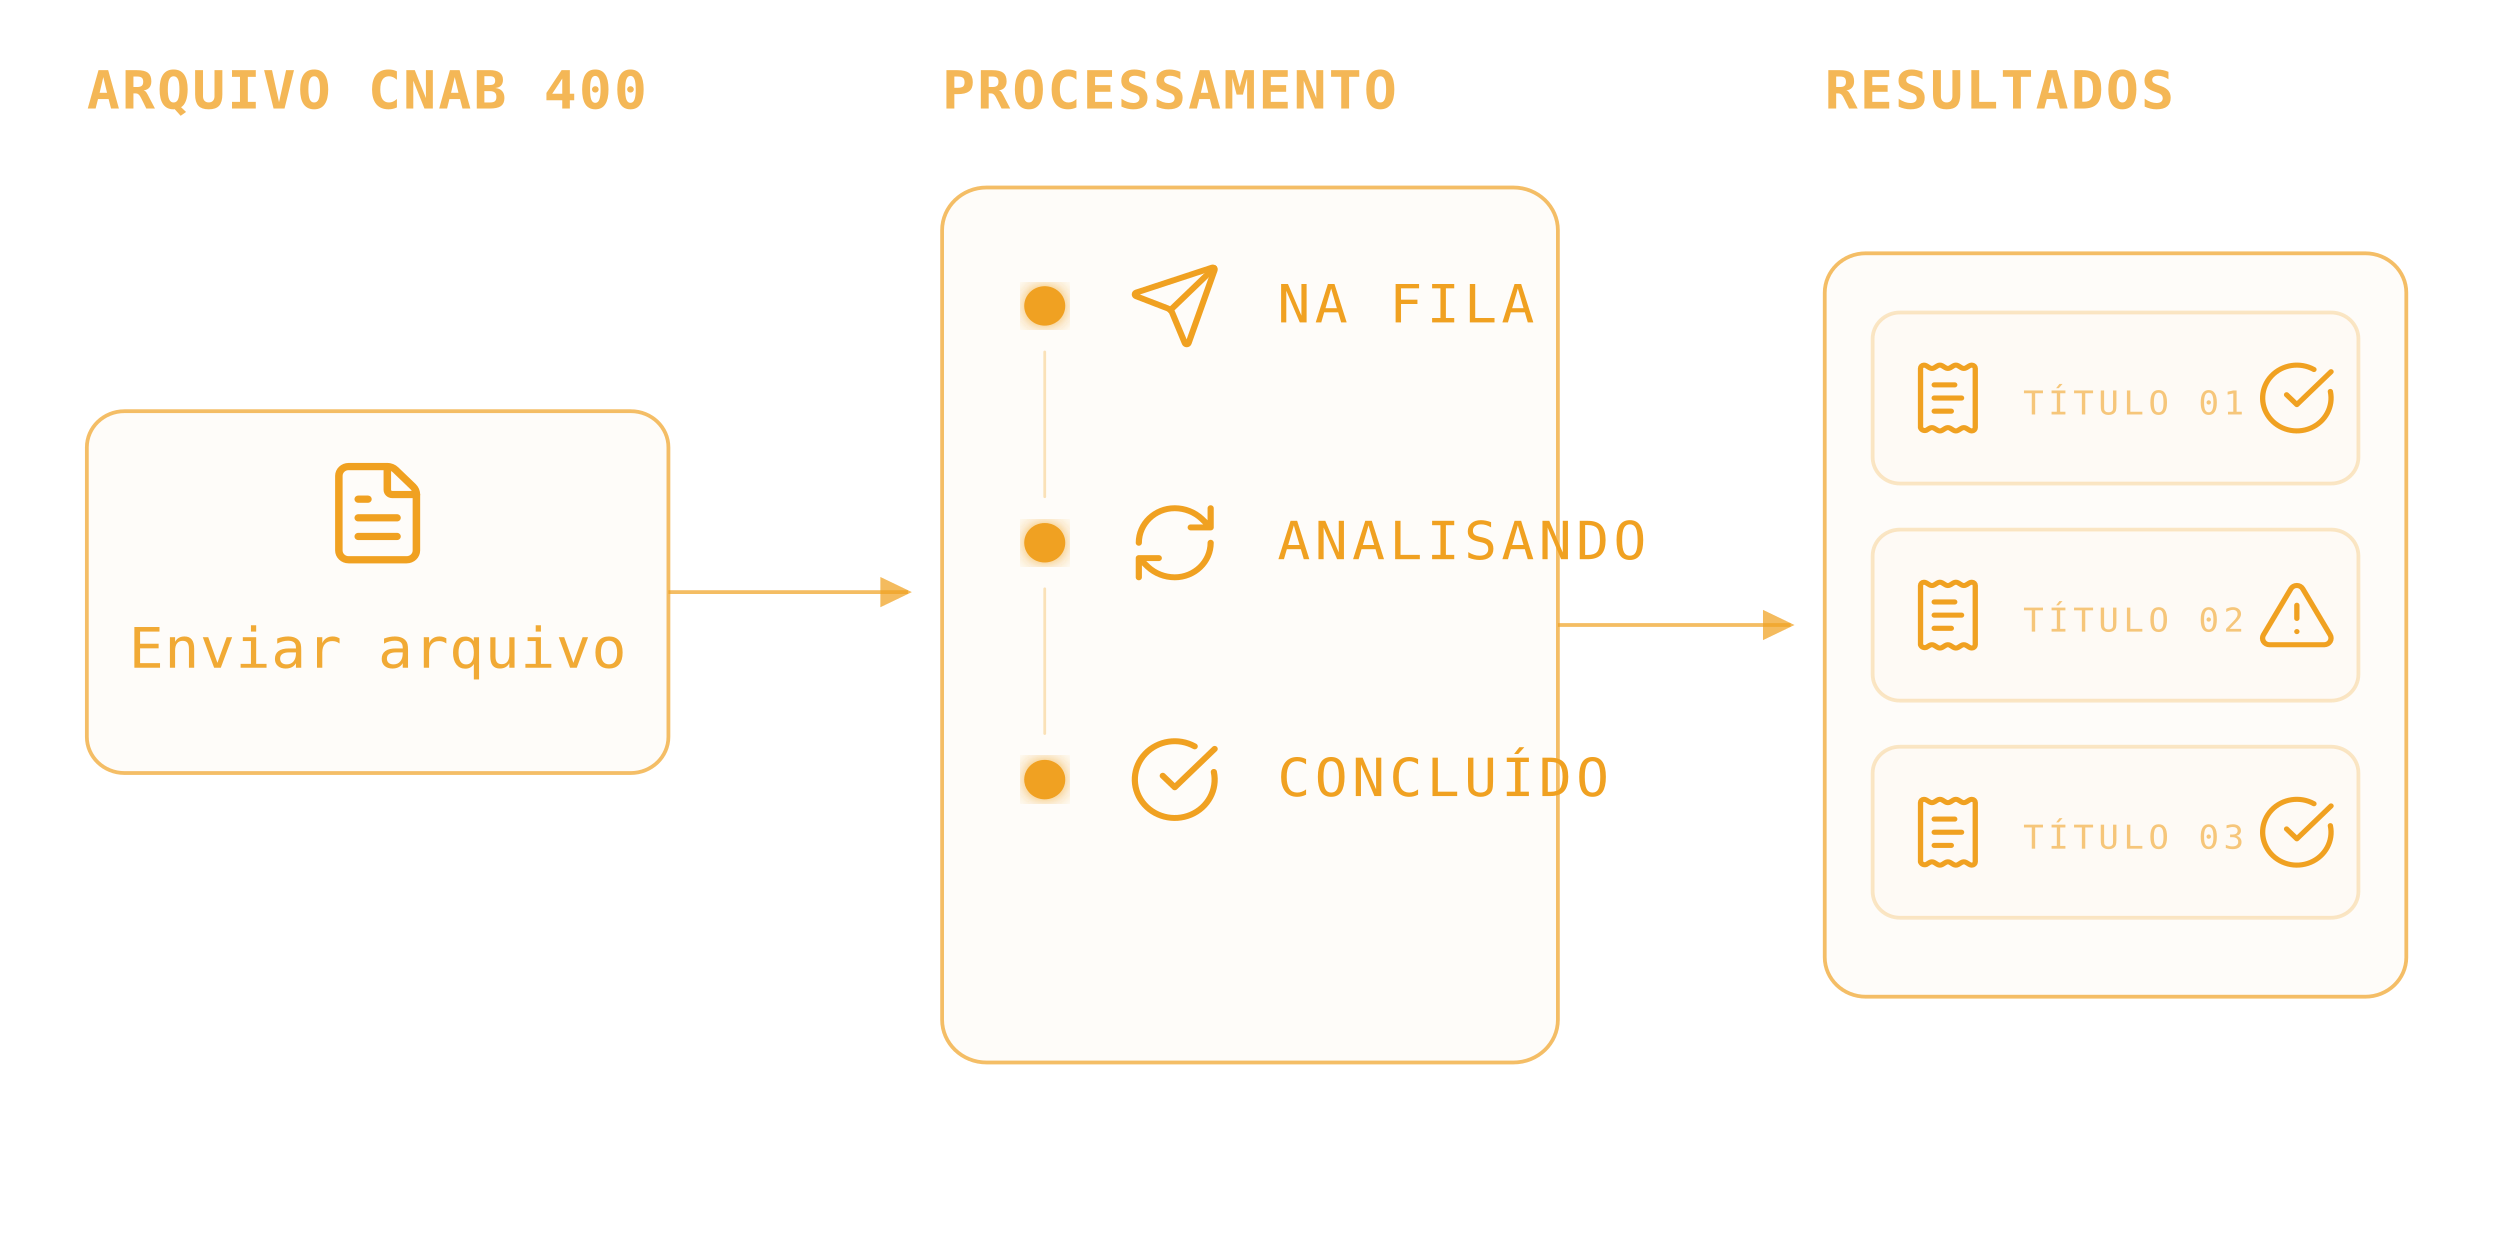
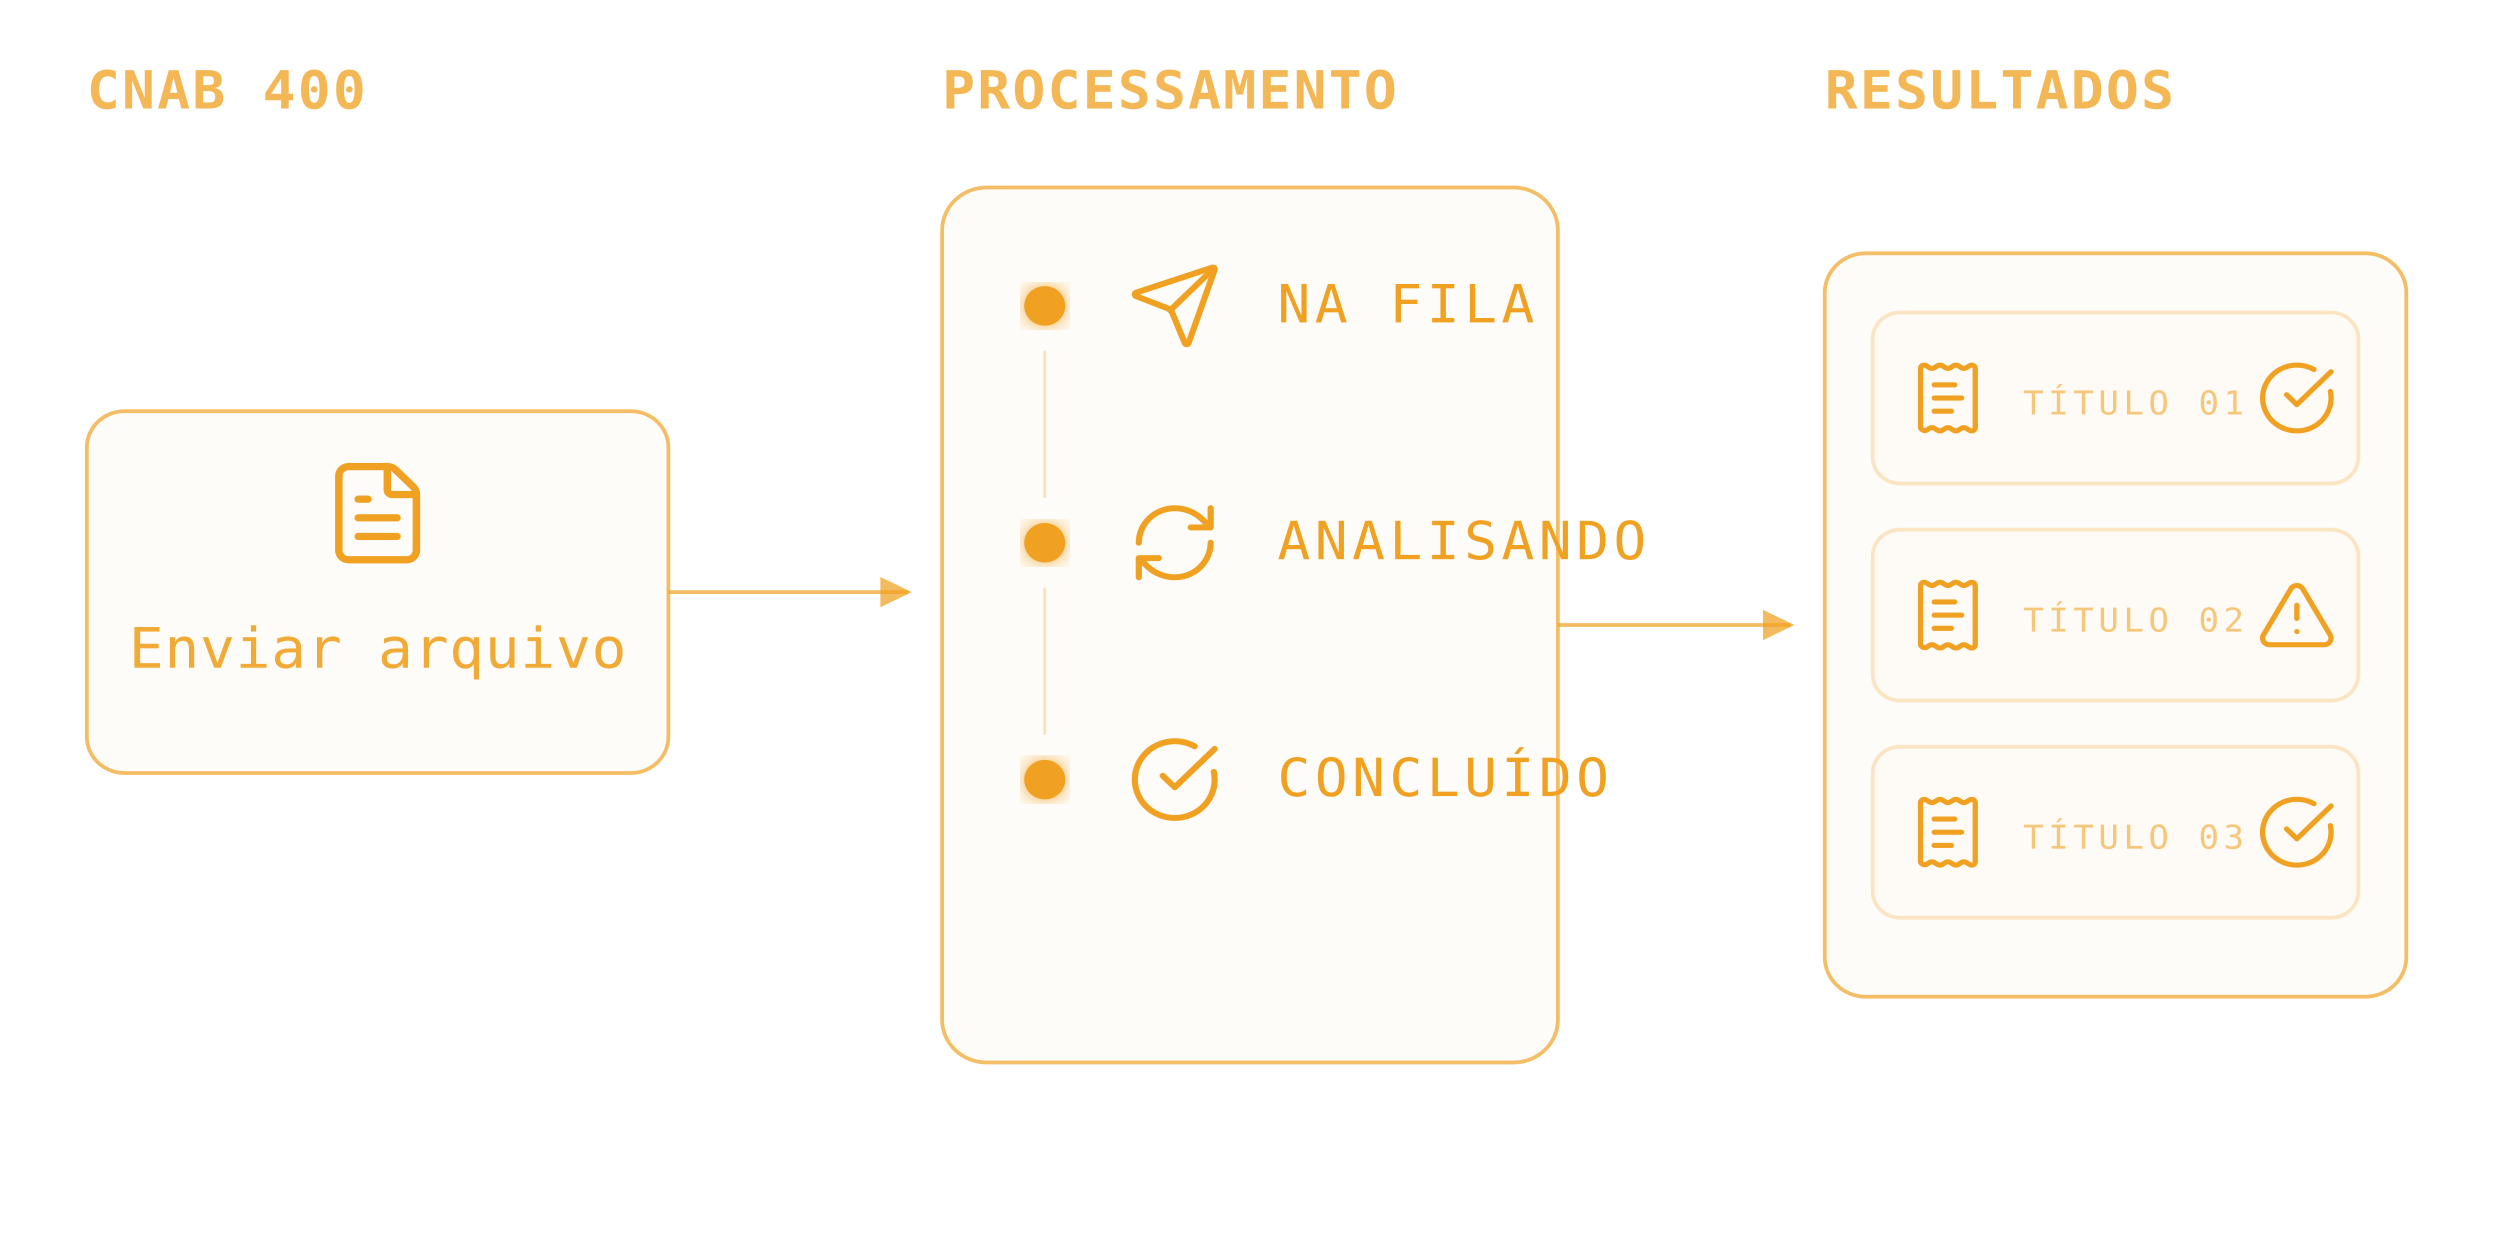
<svg xmlns="http://www.w3.org/2000/svg" width="760" height="380" viewBox="0 0 760 380" role="img" aria-labelledby="title description">
  <style>
  :host{display:block;color:#f0a121}
  svg{display:block;width:100%;height:auto;aspect-ratio:2/1;background:transparent;overflow:hidden}
  .sk-line,.sk-icon,.sk-flow,.sk-hair,.sk-ghost{fill:none;stroke:#f0a121;stroke-linecap:round;stroke-linejoin:round;vector-effect:non-scaling-stroke}
  .sk-line,.sk-icon{stroke-width:1.55}
  .sk-hair{stroke-width:.85;stroke-opacity:.3}
  .sk-ghost{stroke-width:1;stroke-opacity:.28;stroke-dasharray:5 7}
  .sk-flow{stroke-width:1.1;stroke-opacity:.42;stroke-dasharray:7 8;animation:flow 2.2s linear infinite}
  .sk-arrow{fill:none;stroke:#f0a121;stroke-width:1.15;stroke-opacity:.7;marker-end:url(#sk-arrow);vector-effect:non-scaling-stroke}
  .sk-plane,.sk-row-bg,.sk-icon-box{fill:rgba(240,161,33,.024);stroke:#f0a121;stroke-width:1.15;stroke-opacity:.68;vector-effect:non-scaling-stroke}
  .sk-row-bg{fill:rgba(240,161,33,.018);stroke-opacity:.24}
  .sk-icon-box{stroke-opacity:.34}
  .sk-hot{fill:#f0a121;filter:url(#soft-glow)}
  .sk-label{fill:#f0a121;font:500 16px 'DM Mono',ui-monospace,monospace;letter-spacing:.08em}
  .sk-small-label{fill:#f0a121;fill-opacity:.58;font:500 10px 'DM Mono',ui-monospace,monospace;letter-spacing:.13em}
  .sk-section-label{fill:#f0a121;fill-opacity:.76;font:600 16px 'DM Mono',ui-monospace,monospace;letter-spacing:.04em}
  .sk-node-label{fill:#f0a121;fill-opacity:.74;font:500 11px 'DM Mono',ui-monospace,monospace;text-anchor:middle;letter-spacing:.04em}
  .sk-flow-label{fill:#f0a121;fill-opacity:.9;font:500 17px 'DM Mono',ui-monospace,monospace;text-anchor:middle;letter-spacing:.01em}
  .sk-flow-caption{fill:#f0a121;fill-opacity:.62;font:500 13px 'DM Mono',ui-monospace,monospace;text-anchor:middle;letter-spacing:.07em}
  .is-muted{opacity:.45}
  .sk-corner{fill:none;stroke:#f0a121;stroke-width:1;stroke-opacity:.35}
  .sk-node-ring,.sk-timeline-dot{fill:rgba(240,161,33,.018);stroke:#f0a121;stroke-width:1.4;vector-effect:non-scaling-stroke}
  .sk-timeline-dot{fill:#f0a121;stroke-width:0;filter:url(#soft-glow)}
  @keyframes flow{to{stroke-dashoffset:-30}}
  @media(prefers-reduced-motion:reduce){*{animation:none!important}}
</style>
  <g transform="translate(-15.2 -25) scale(1.04 1)">
    <defs>
      <filter id="soft-glow">
        <feGaussianBlur stdDeviation="3" result="blur" />
        <feMerge>
          <feMergeNode in="blur" />
          <feMergeNode in="SourceGraphic" />
        </feMerge>
      </filter>
      <marker id="sk-arrow" markerWidth="8" markerHeight="8" refX="7" refY="4" orient="auto">
        <path d="M0 0 8 4 0 8z" fill="#f0a121" fill-opacity=".72" />
      </marker>
    </defs>
-     <text class="sk-section-label" x="40" y="58" text-anchor="start">ARQUIVO CNAB 400</text>
+     <text class="sk-section-label" x="40" y="58" text-anchor="start">CNAB 400</text>
    <text class="sk-section-label" x="290" y="58" text-anchor="start">PROCESSAMENTO</text>
    <text class="sk-section-label" x="548" y="58" text-anchor="start">RESULTADOS</text>
    <g class="sk-flow-step" transform="translate(40 150)">
      <rect class="sk-plane" x="0" y="0" width="170" height="110" rx="11" />
      <g class="sk-icon" transform="translate(68 14) scale(1.416667)">
        <path d="M6 22a2 2 0 0 1-2-2V4a2 2 0 0 1 2-2h8a2.4 2.4 0 0 1 1.704.706l3.588 3.588A2.4 2.4 0 0 1 20 8v12a2 2 0 0 1-2 2z" />
        <path d="M14 2v5a1 1 0 0 0 1 1h5M10 9H8M16 13H8M16 17H8" />
      </g>
      <text class="sk-flow-label" x="85" y="78">Enviar arquivo</text>
    </g>
    <path class="sk-arrow" d="M210 205H280" />
    <path class="sk-arrow" d="M470 215H538" />
    <rect class="sk-plane" x="290" y="82" width="180" height="266" rx="13" />
    <g transform="translate(308 104)">
      <circle class="sk-timeline-dot" cx="12" cy="14" r="6" />
      <g class="sk-icon" transform="translate(36 0) scale(1.166667)">
        <path d="M14.536 21.686a.5.5 0 0 0 .937-.024l6.5-19a.496.496 0 0 0-.635-.635l-19 6.5a.5.5 0 0 0-.024.937l7.93 3.18a2 2 0 0 1 1.112 1.11z" />
        <path d="m21.854 2.147-10.94 10.939" />
      </g>
      <text class="sk-label" x="80" y="19">NA FILA</text>
      <path class="sk-hair" d="M12 28v44" />
    </g>
    <g transform="translate(308 176)">
      <circle class="sk-timeline-dot" cx="12" cy="14" r="6" />
      <g class="sk-icon" transform="translate(36 0) scale(1.166667)">
        <path d="M3 12a9 9 0 0 1 9-9 9.75 9.75 0 0 1 6.74 2.74L21 8M21 3v5h-5M21 12a9 9 0 0 1-9 9 9.75 9.75 0 0 1-6.74-2.74L3 16M8 16H3v5" />
      </g>
      <text class="sk-label" x="80" y="19">ANALISANDO</text>
      <path class="sk-hair" d="M12 28v44" />
    </g>
    <g transform="translate(308 248)">
      <circle class="sk-timeline-dot" cx="12" cy="14" r="6" />
      <g class="sk-icon" transform="translate(36 0) scale(1.166667)">
        <path d="M21.801 10A10 10 0 1 1 17 3.335" />
        <path d="m9 11 3 3L22 4" />
      </g>
      <text class="sk-label" x="80" y="19">CONCLUÍDO</text>
    </g>
    <g transform="translate(548 102)">
      <rect class="sk-plane" x="0" y="0" width="170" height="226" rx="12" />
      <g transform="translate(14 18)">
        <rect class="sk-row-bg" width="142" height="52" rx="8" />
        <g class="sk-icon" transform="translate(10 14) scale(1)">
          <path d="M13 16H8M14 8H8M16 12H8M4 3a1 1 0 0 1 1-1 1.3 1.3 0 0 1 .7.2l.933.6a1.3 1.3 0 0 0 1.4 0l.934-.6a1.3 1.3 0 0 1 1.4 0l.933.6a1.3 1.3 0 0 0 1.4 0l.933-.6a1.3 1.3 0 0 1 1.4 0l.934.6a1.3 1.3 0 0 0 1.4 0l.933-.6A1.3 1.3 0 0 1 19 2a1 1 0 0 1 1 1v18a1 1 0 0 1-1 1 1.3 1.3 0 0 1-.7-.2l-.933-.6a1.3 1.3 0 0 0-1.4 0l-.934.6a1.3 1.3 0 0 1-1.4 0l-.933-.6a1.3 1.3 0 0 0-1.4 0l-.933.6a1.3 1.3 0 0 1-1.4 0l-.934-.6a1.3 1.3 0 0 0-1.4 0l-.933.6A1.3 1.3 0 0 1 4 21z" />
        </g>
        <text class="sk-small-label" x="44" y="31">TÍTULO 01</text>
        <g class="sk-icon" transform="translate(112 14) scale(1)">
          <path d="M21.801 10A10 10 0 1 1 17 3.335" />
          <path d="m9 11 3 3L22 4" />
        </g>
      </g>
      <g transform="translate(14 84)">
        <rect class="sk-row-bg" width="142" height="52" rx="8" />
        <g class="sk-icon" transform="translate(10 14) scale(1)">
          <path d="M13 16H8M14 8H8M16 12H8M4 3a1 1 0 0 1 1-1 1.3 1.3 0 0 1 .7.2l.933.6a1.3 1.3 0 0 0 1.4 0l.934-.6a1.3 1.3 0 0 1 1.4 0l.933.6a1.3 1.3 0 0 0 1.4 0l.933-.6a1.3 1.3 0 0 1 1.4 0l.934.6a1.3 1.3 0 0 0 1.4 0l.933-.6A1.3 1.3 0 0 1 19 2a1 1 0 0 1 1 1v18a1 1 0 0 1-1 1 1.3 1.3 0 0 1-.7-.2l-.933-.6a1.3 1.3 0 0 0-1.4 0l-.934.6a1.3 1.3 0 0 1-1.4 0l-.933-.6a1.3 1.3 0 0 0-1.4 0l-.933.6a1.3 1.3 0 0 1-1.4 0l-.934-.6a1.3 1.3 0 0 0-1.4 0l-.933.6A1.3 1.3 0 0 1 4 21z" />
        </g>
        <text class="sk-small-label" x="44" y="31">TÍTULO 02</text>
        <g class="sk-icon" transform="translate(112 14) scale(1)">
          <path d="m21.73 18-8-14a2 2 0 0 0-3.48 0l-8 14A2 2 0 0 0 4 21h16a2 2 0 0 0 1.73-3" />
          <path d="M12 9v4M12 17h.01" />
        </g>
      </g>
      <g transform="translate(14 150)">
        <rect class="sk-row-bg" width="142" height="52" rx="8" />
        <g class="sk-icon" transform="translate(10 14) scale(1)">
          <path d="M13 16H8M14 8H8M16 12H8M4 3a1 1 0 0 1 1-1 1.3 1.3 0 0 1 .7.2l.933.6a1.3 1.3 0 0 0 1.4 0l.934-.6a1.3 1.3 0 0 1 1.4 0l.933.6a1.3 1.3 0 0 0 1.4 0l.933-.6a1.3 1.3 0 0 1 1.4 0l.934.6a1.3 1.3 0 0 0 1.4 0l.933-.6A1.3 1.3 0 0 1 19 2a1 1 0 0 1 1 1v18a1 1 0 0 1-1 1 1.3 1.3 0 0 1-.7-.2l-.933-.6a1.3 1.3 0 0 0-1.4 0l-.934.6a1.3 1.3 0 0 1-1.4 0l-.933-.6a1.3 1.3 0 0 0-1.4 0l-.933.6a1.3 1.3 0 0 1-1.4 0l-.934-.6a1.3 1.3 0 0 0-1.4 0l-.933.6A1.3 1.3 0 0 1 4 21z" />
        </g>
        <text class="sk-small-label" x="44" y="31">TÍTULO 03</text>
        <g class="sk-icon" transform="translate(112 14) scale(1)">
          <path d="M21.801 10A10 10 0 1 1 17 3.335" />
          <path d="m9 11 3 3L22 4" />
        </g>
      </g>
    </g>
    <circle class="sk-hot" r="3">
      <animateMotion dur="4.8s" begin="0s" repeatCount="indefinite" path="M210 205H280" />
    </circle>
    <style>.catalog-scan{fill:#f0a121;opacity:.05;animation:catalog-scan 5.8s ease-in-out infinite}.catalog-focus{animation:catalog-focus 5.8s ease-in-out infinite}.catalog-arrive{opacity:.25;animation:catalog-arrive 5.8s ease-in-out infinite}@keyframes catalog-scan{0%,24%,76%,100%{transform:translateY(0);opacity:.04}42%{opacity:.28}66%{transform:translateY(126px);opacity:.14}}@keyframes catalog-focus{0%,25%,100%{opacity:.28}42%,78%{opacity:1}}@keyframes catalog-arrive{0%,60%,100%{opacity:.25}76%,90%{opacity:1}}</style>
  </g>
</svg>
